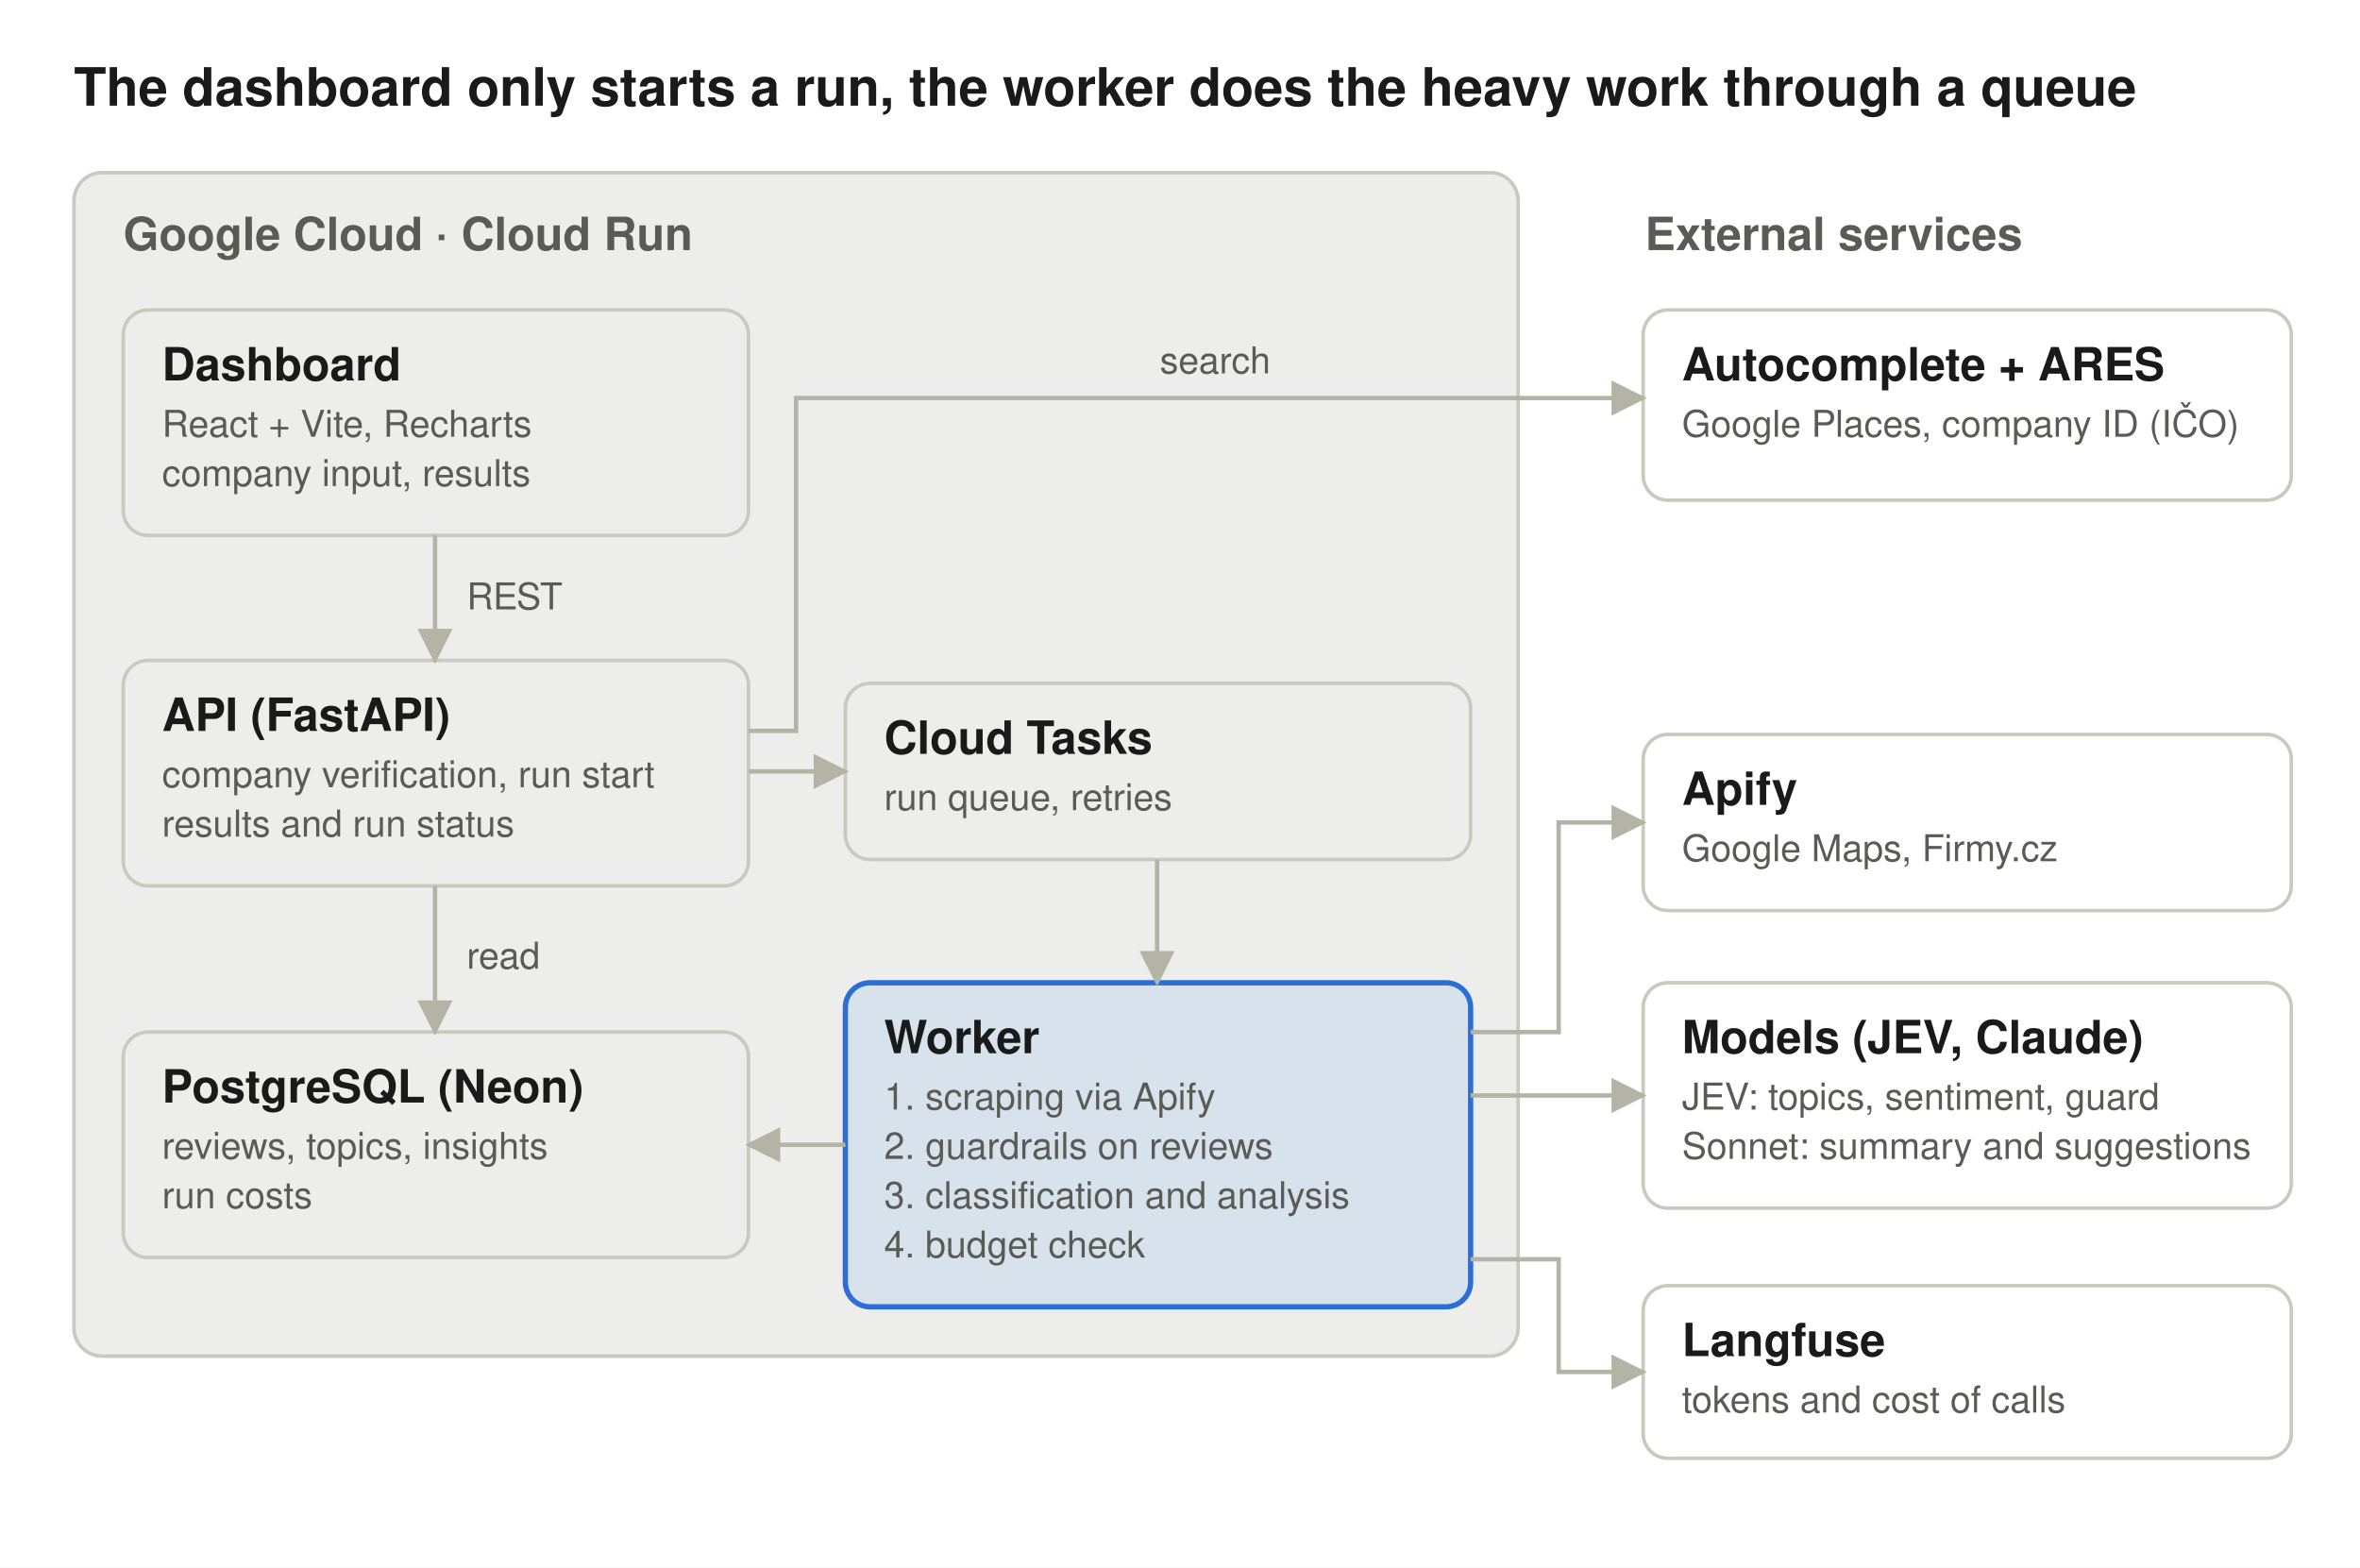
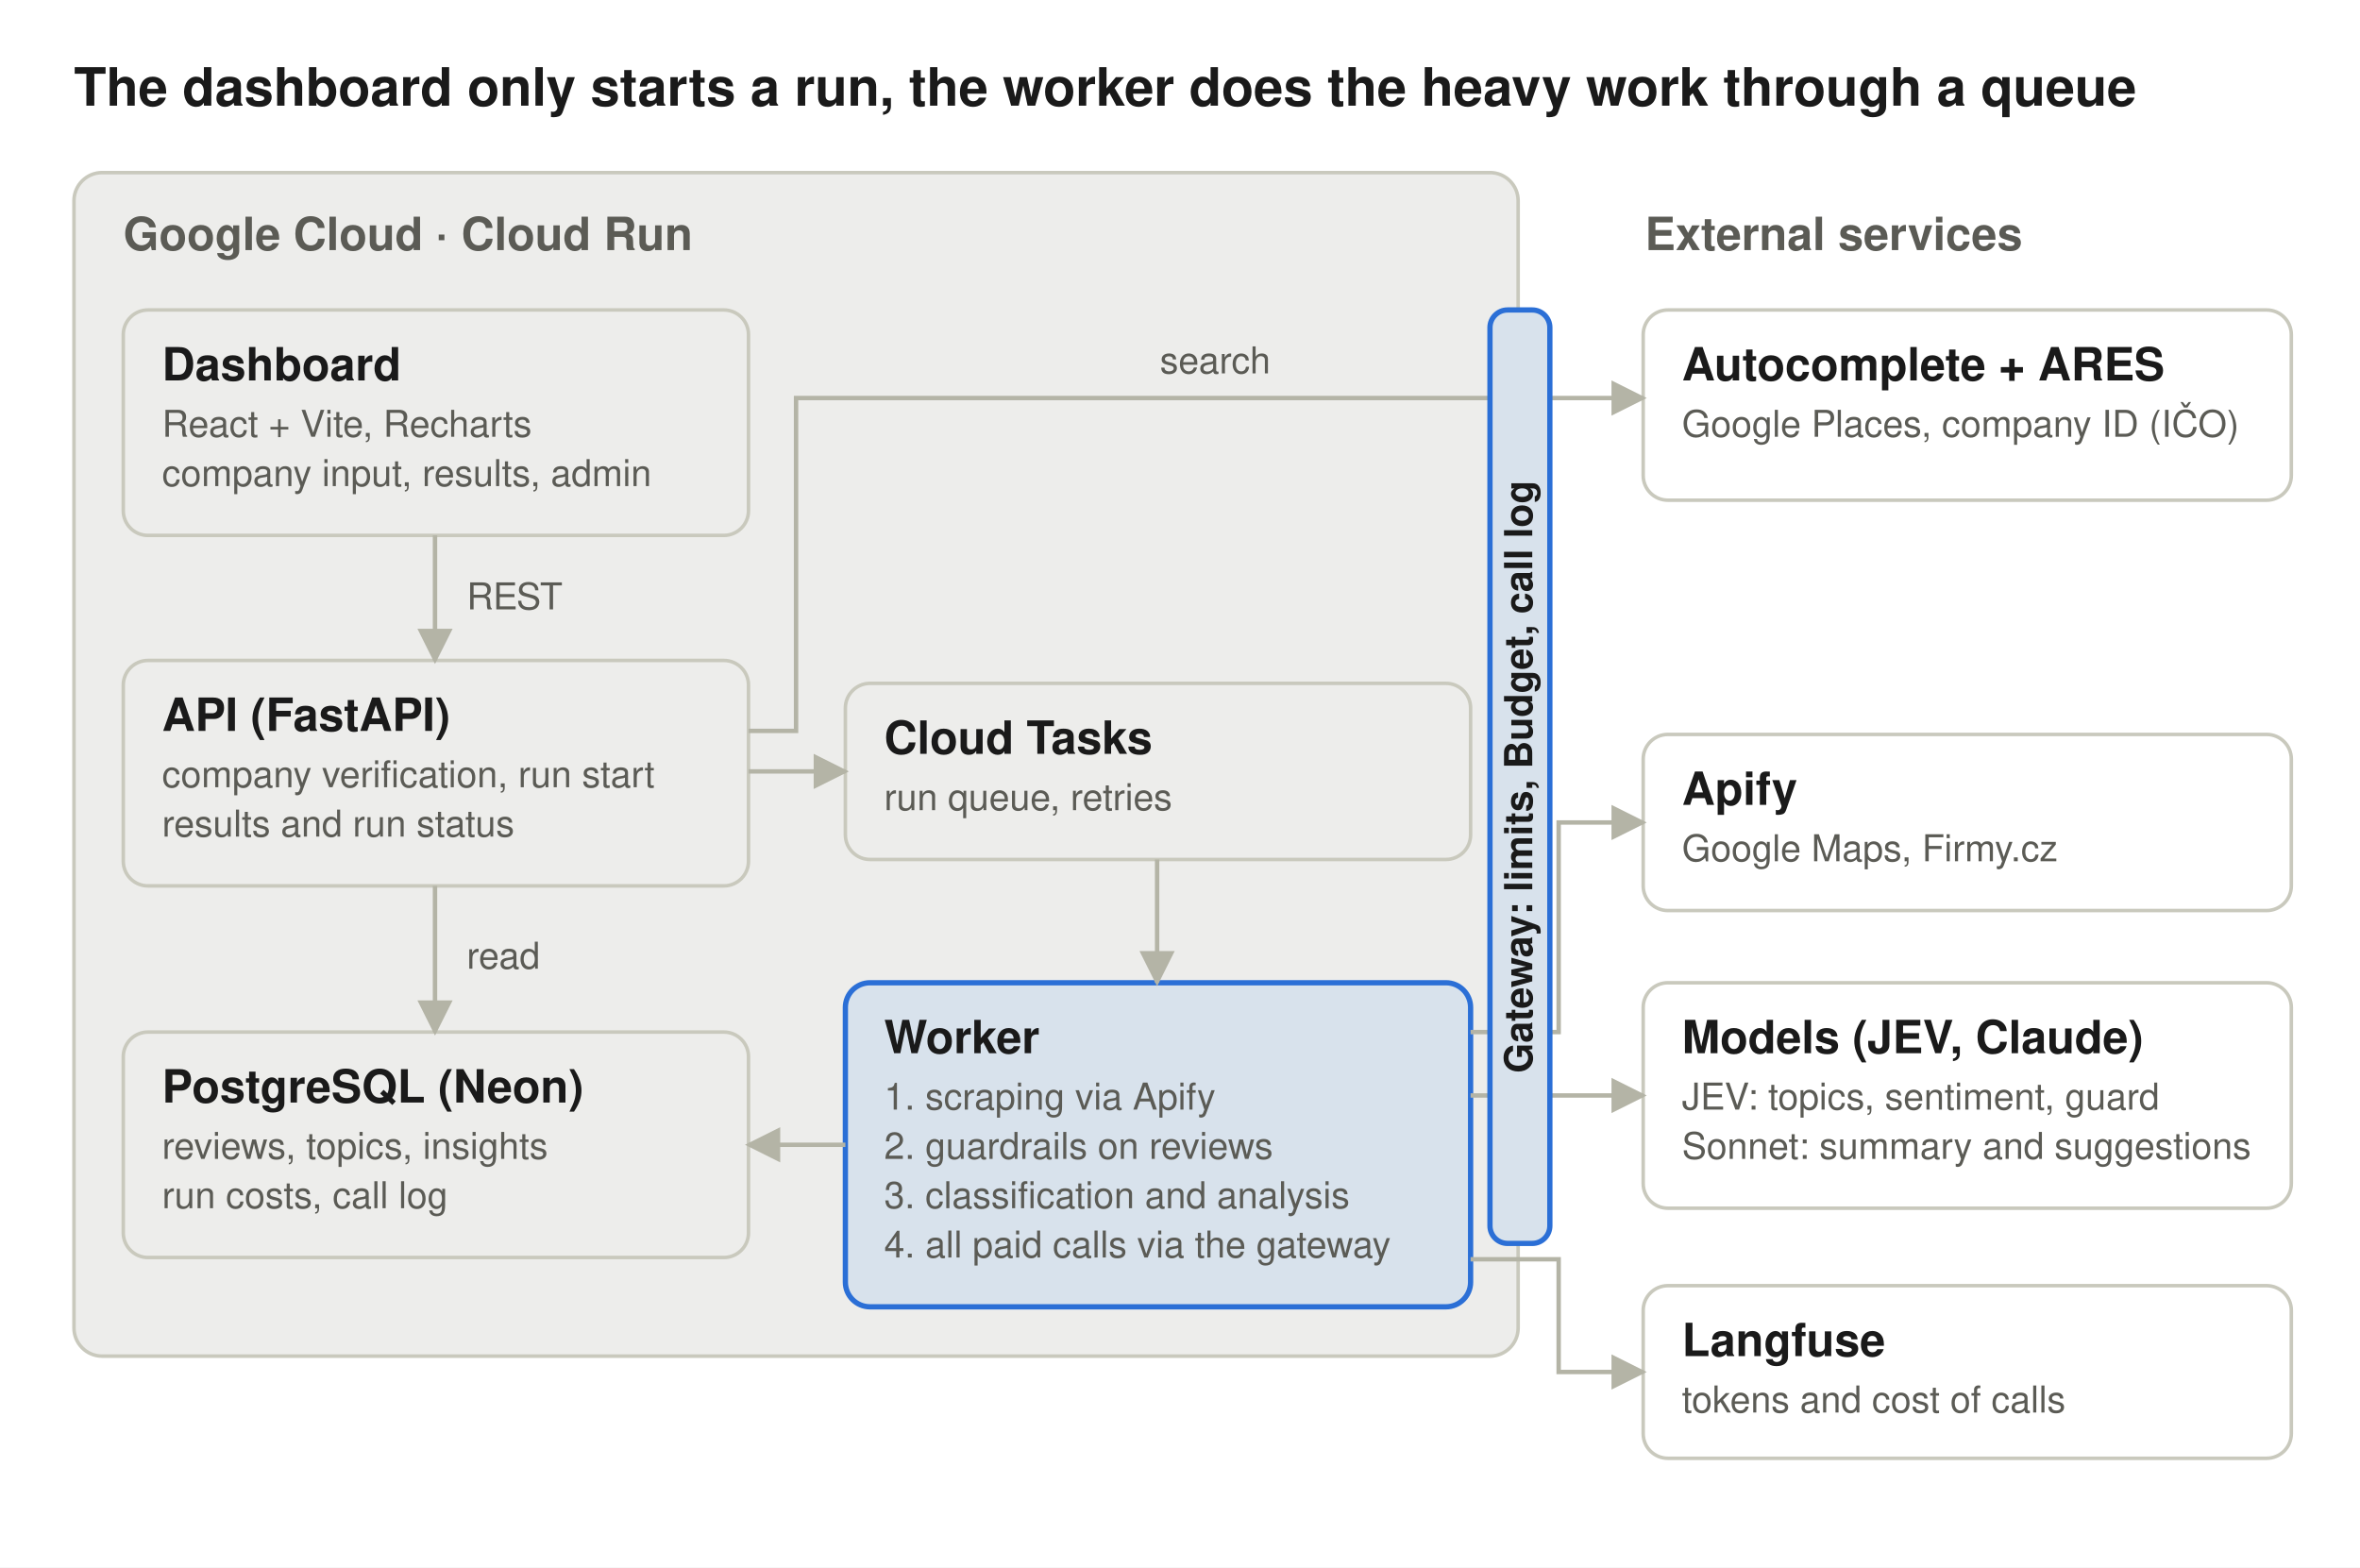
<svg xmlns="http://www.w3.org/2000/svg" width="1340" height="890" viewBox="0 0 1340 890">
  <defs>
    <marker id="a" viewBox="0 0 10 10" refX="9" refY="5" markerWidth="8" markerHeight="8" orient="auto-start-reverse">
      <path d="M0,0 L10,5 L0,10 z" fill="#b4b4a6" />
    </marker>
  </defs>
  <rect width="1340" height="890" fill="#ffffff" />
  <text x="42" y="60" font-family="Helvetica, Arial, sans-serif" font-size="30" font-weight="bold" fill="#1a1a1a" text-anchor="start">The dashboard only starts a run, the worker does the heavy work through a queue</text>
  <rect x="42" y="98" width="820" height="672" rx="16" fill="#ededeb" stroke="#c9c9bd" stroke-width="2" />
  <text x="70" y="142" font-family="Helvetica, Arial, sans-serif" font-size="26" font-weight="bold" fill="#5b5b55" text-anchor="start">Google Cloud · Cloud Run</text>
  <text x="934" y="142" font-family="Helvetica, Arial, sans-serif" font-size="26" font-weight="bold" fill="#5b5b55" text-anchor="start">External services</text>
  <rect x="70" y="176" width="355" height="128" rx="14" fill="#ededeb" stroke="#c9c9bd" stroke-width="2" />
  <text x="92" y="216" font-family="Helvetica, Arial, sans-serif" font-size="26" font-weight="bold" fill="#1a1a1a" text-anchor="start">Dashboard</text>
  <text x="92" y="248" font-family="Helvetica, Arial, sans-serif" font-size="21" font-weight="normal" fill="#5b5b55" text-anchor="start">React + Vite, Recharts</text>
-   <text x="92" y="276" font-family="Helvetica, Arial, sans-serif" font-size="21" font-weight="normal" fill="#5b5b55" text-anchor="start">company input, results</text>
+   <text x="92" y="276" font-family="Helvetica, Arial, sans-serif" font-size="21" font-weight="normal" fill="#5b5b55" text-anchor="start">company input, results, admin</text>
  <rect x="70" y="375" width="355" height="128" rx="14" fill="#ededeb" stroke="#c9c9bd" stroke-width="2" />
  <text x="92" y="415" font-family="Helvetica, Arial, sans-serif" font-size="26" font-weight="bold" fill="#1a1a1a" text-anchor="start">API (FastAPI)</text>
  <text x="92" y="447" font-family="Helvetica, Arial, sans-serif" font-size="21" font-weight="normal" fill="#5b5b55" text-anchor="start">company verification, run start</text>
  <text x="92" y="475" font-family="Helvetica, Arial, sans-serif" font-size="21" font-weight="normal" fill="#5b5b55" text-anchor="start">results and run status</text>
  <rect x="70" y="586" width="355" height="128" rx="14" fill="#ededeb" stroke="#c9c9bd" stroke-width="2" />
  <text x="92" y="626" font-family="Helvetica, Arial, sans-serif" font-size="26" font-weight="bold" fill="#1a1a1a" text-anchor="start">PostgreSQL (Neon)</text>
  <text x="92" y="658" font-family="Helvetica, Arial, sans-serif" font-size="21" font-weight="normal" fill="#5b5b55" text-anchor="start">reviews, topics, insights</text>
-   <text x="92" y="686" font-family="Helvetica, Arial, sans-serif" font-size="21" font-weight="normal" fill="#5b5b55" text-anchor="start">run costs</text>
+   <text x="92" y="686" font-family="Helvetica, Arial, sans-serif" font-size="21" font-weight="normal" fill="#5b5b55" text-anchor="start">run costs, call log</text>
  <rect x="480" y="388" width="355" height="100" rx="14" fill="#ededeb" stroke="#c9c9bd" stroke-width="2" />
  <text x="502" y="428" font-family="Helvetica, Arial, sans-serif" font-size="26" font-weight="bold" fill="#1a1a1a" text-anchor="start">Cloud Tasks</text>
  <text x="502" y="460" font-family="Helvetica, Arial, sans-serif" font-size="21" font-weight="normal" fill="#5b5b55" text-anchor="start">run queue, retries</text>
  <rect x="480" y="558" width="355" height="184" rx="14" fill="#d8e2ec" stroke="#2b6fd6" stroke-width="3" />
  <text x="502" y="598" font-family="Helvetica, Arial, sans-serif" font-size="26" font-weight="bold" fill="#1a1a1a" text-anchor="start">Worker</text>
  <text x="502" y="630" font-family="Helvetica, Arial, sans-serif" font-size="21" font-weight="normal" fill="#5b5b55" text-anchor="start">1. scraping via Apify</text>
  <text x="502" y="658" font-family="Helvetica, Arial, sans-serif" font-size="21" font-weight="normal" fill="#5b5b55" text-anchor="start">2. guardrails on reviews</text>
  <text x="502" y="686" font-family="Helvetica, Arial, sans-serif" font-size="21" font-weight="normal" fill="#5b5b55" text-anchor="start">3. classification and analysis</text>
-   <text x="502" y="714" font-family="Helvetica, Arial, sans-serif" font-size="21" font-weight="normal" fill="#5b5b55" text-anchor="start">4. budget check</text>
+   <text x="502" y="714" font-family="Helvetica, Arial, sans-serif" font-size="21" font-weight="normal" fill="#5b5b55" text-anchor="start">4. all paid calls via the gateway</text>
  <rect x="933" y="176" width="368" height="108" rx="14" fill="#ffffff" stroke="#c9c9bd" stroke-width="2" />
  <text x="955" y="216" font-family="Helvetica, Arial, sans-serif" font-size="26" font-weight="bold" fill="#1a1a1a" text-anchor="start">Autocomplete + ARES</text>
  <text x="955" y="248" font-family="Helvetica, Arial, sans-serif" font-size="21" font-weight="normal" fill="#5b5b55" text-anchor="start">Google Places, company ID (IČO)</text>
  <rect x="933" y="417" width="368" height="100" rx="14" fill="#ffffff" stroke="#c9c9bd" stroke-width="2" />
  <text x="955" y="457" font-family="Helvetica, Arial, sans-serif" font-size="26" font-weight="bold" fill="#1a1a1a" text-anchor="start">Apify</text>
  <text x="955" y="489" font-family="Helvetica, Arial, sans-serif" font-size="21" font-weight="normal" fill="#5b5b55" text-anchor="start">Google Maps, Firmy.cz</text>
  <rect x="933" y="558" width="368" height="128" rx="14" fill="#ffffff" stroke="#c9c9bd" stroke-width="2" />
  <text x="955" y="598" font-family="Helvetica, Arial, sans-serif" font-size="26" font-weight="bold" fill="#1a1a1a" text-anchor="start">Models (JEV, Claude)</text>
  <text x="955" y="630" font-family="Helvetica, Arial, sans-serif" font-size="21" font-weight="normal" fill="#5b5b55" text-anchor="start">JEV: topics, sentiment, guard</text>
  <text x="955" y="658" font-family="Helvetica, Arial, sans-serif" font-size="21" font-weight="normal" fill="#5b5b55" text-anchor="start">Sonnet: summary and suggestions</text>
  <rect x="933" y="730" width="368" height="98" rx="14" fill="#ffffff" stroke="#c9c9bd" stroke-width="2" />
  <text x="955" y="770" font-family="Helvetica, Arial, sans-serif" font-size="26" font-weight="bold" fill="#1a1a1a" text-anchor="start">Langfuse</text>
  <text x="955" y="802" font-family="Helvetica, Arial, sans-serif" font-size="21" font-weight="normal" fill="#5b5b55" text-anchor="start">tokens and cost of calls</text>
  <path d="M247,304 L247,375" fill="none" stroke="#b4b4a6" stroke-width="2.5" marker-end="url(#a)" />
  <text x="265" y="346" font-family="Helvetica, Arial, sans-serif" font-size="21" font-weight="normal" fill="#5b5b55" text-anchor="start">REST</text>
  <path d="M247,503 L247,586" fill="none" stroke="#b4b4a6" stroke-width="2.5" marker-end="url(#a)" />
  <text x="265" y="550" font-family="Helvetica, Arial, sans-serif" font-size="21" font-weight="normal" fill="#5b5b55" text-anchor="start">read</text>
  <path d="M425,438 L480,438" fill="none" stroke="#b4b4a6" stroke-width="2.5" marker-end="url(#a)" />
  <path d="M657,488 L657,558" fill="none" stroke="#b4b4a6" stroke-width="2.5" marker-end="url(#a)" />
  <path d="M480,650 L425,650" fill="none" stroke="#b4b4a6" stroke-width="2.5" marker-end="url(#a)" />
  <path d="M425,415 L452,415 L452,226 L933,226" fill="none" stroke="#b4b4a6" stroke-width="2.5" marker-end="url(#a)" />
  <text x="690" y="212" font-family="Helvetica, Arial, sans-serif" font-size="21" font-weight="normal" fill="#5b5b55" text-anchor="middle">search</text>
  <path d="M835,586 L885,586 L885,467 L933,467" fill="none" stroke="#b4b4a6" stroke-width="2.5" marker-end="url(#a)" />
  <path d="M835,622 L933,622" fill="none" stroke="#b4b4a6" stroke-width="2.5" marker-end="url(#a)" />
  <path d="M835,715 L885,715 L885,779 L933,779" fill="none" stroke="#b4b4a6" stroke-width="2.5" marker-end="url(#a)" />
+   <rect x="846" y="176" width="34" height="530" rx="10" fill="#d8e2ec" stroke="#2b6fd6" stroke-width="3" />
+   <g transform="translate(870,441) rotate(-90)">
+     <text x="0" y="0" font-family="Helvetica, Arial, sans-serif" font-size="22" font-weight="bold" fill="#1a1a1a" text-anchor="middle">Gateway: limits, Budget, call log</text>
+   </g>
</svg>
